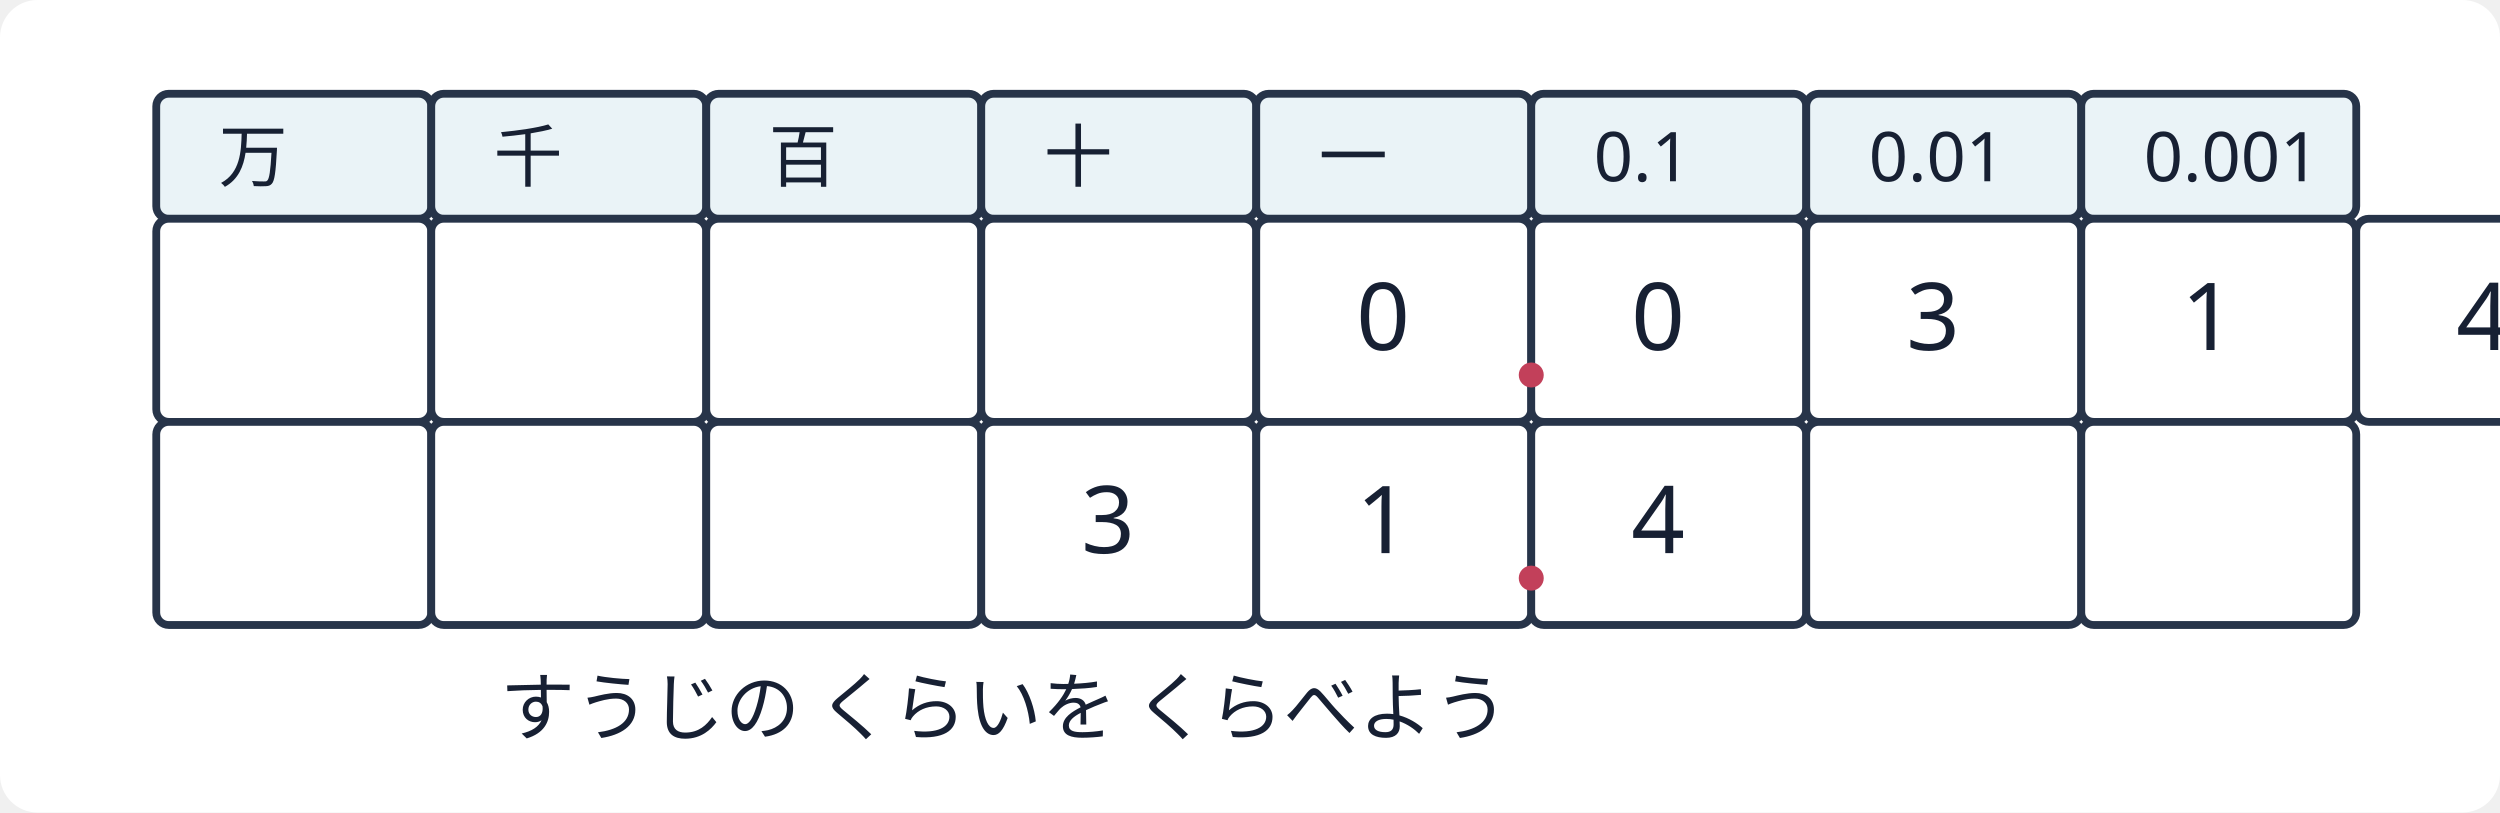
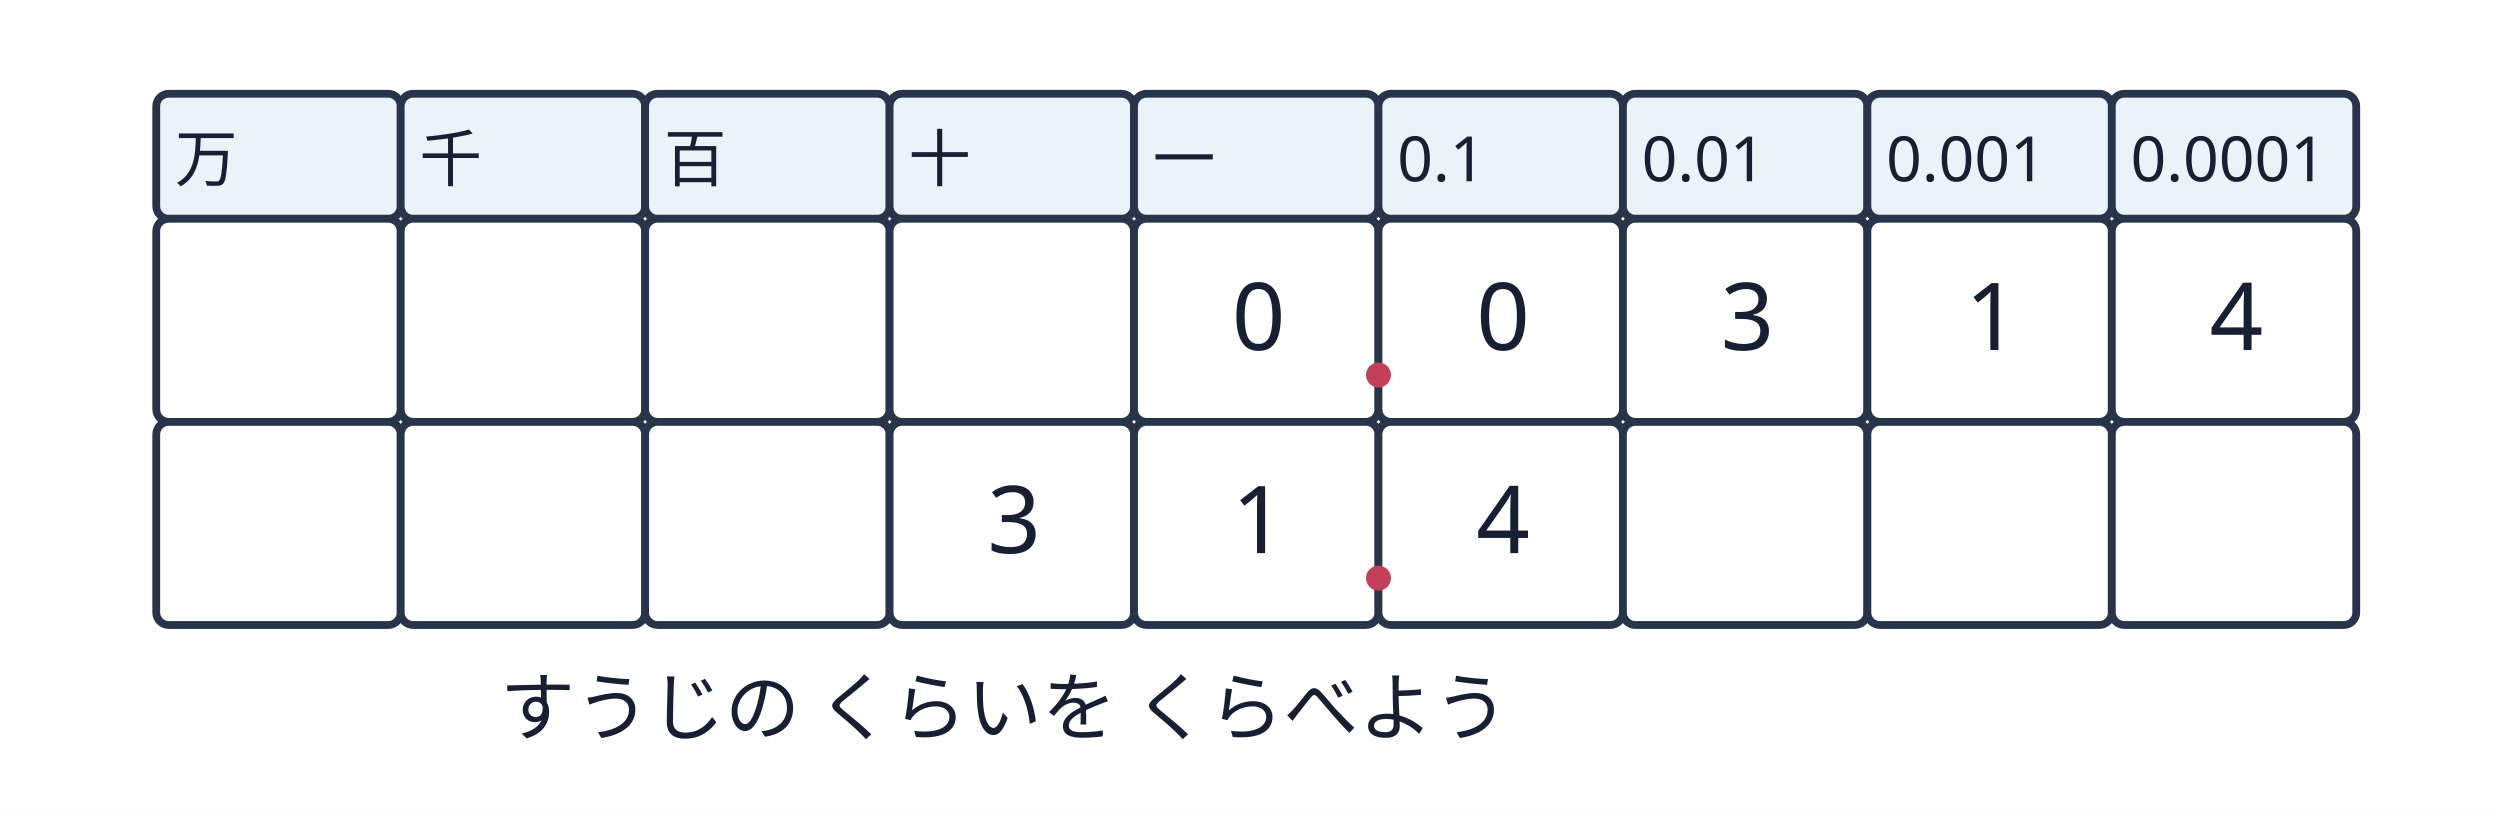
<svg xmlns="http://www.w3.org/2000/svg" width="800" height="260" viewBox="0 0 800 260" role="img" aria-label="0.0314と31.4を位ごとに並べた表。小数点の位置は固定。">
-   <defs />
-   <rect width="100%" height="100%" rx="12" fill="#fff" />
+   <rect width="800" height="260" fill="white" />
  <g fill="#172033" font-family="sans-serif">
-     <rect x="50" y="30" width="88" height="40" rx="4" fill="#eaf3f7" stroke="#273449" stroke-width="2.5" stroke-linejoin="round" />
-     <text x="70" y="58" font-size="22">万</text>
-     <rect x="138" y="30" width="88" height="40" rx="4" fill="#eaf3f7" stroke="#273449" stroke-width="2.5" stroke-linejoin="round" />
-     <text x="158" y="58" font-size="22">千</text>
-     <rect x="226" y="30" width="88" height="40" rx="4" fill="#eaf3f7" stroke="#273449" stroke-width="2.5" stroke-linejoin="round" />
-     <text x="246" y="58" font-size="22">百</text>
-     <rect x="314" y="30" width="88" height="40" rx="4" fill="#eaf3f7" stroke="#273449" stroke-width="2.5" stroke-linejoin="round" />
-     <text x="334" y="58" font-size="22">十</text>
-     <rect x="402" y="30" width="88" height="40" rx="4" fill="#eaf3f7" stroke="#273449" stroke-width="2.5" stroke-linejoin="round" />
-     <text x="422" y="58" font-size="22">一</text>
-     <rect x="490" y="30" width="88" height="40" rx="4" fill="#eaf3f7" stroke="#273449" stroke-width="2.5" stroke-linejoin="round" />
-     <text x="510" y="58" font-size="22">0.1</text>
-     <rect x="578" y="30" width="88" height="40" rx="4" fill="#eaf3f7" stroke="#273449" stroke-width="2.5" stroke-linejoin="round" />
-     <text x="598" y="58" font-size="22">0.01</text>
-     <rect x="666" y="30" width="88" height="40" rx="4" fill="#eaf3f7" stroke="#273449" stroke-width="2.5" stroke-linejoin="round" />
-     <text x="686" y="58" font-size="22">0.001</text>
-     <rect x="50" y="70" width="88" height="65" rx="4" fill="#fff" stroke="#273449" stroke-width="2.5" stroke-linejoin="round" />
-     <text x="82" y="112" font-size="30" />
-     <rect x="138" y="70" width="88" height="65" rx="4" fill="#fff" stroke="#273449" stroke-width="2.5" stroke-linejoin="round" />
-     <text x="170" y="112" font-size="30" />
-     <rect x="226" y="70" width="88" height="65" rx="4" fill="#fff" stroke="#273449" stroke-width="2.5" stroke-linejoin="round" />
-     <text x="258" y="112" font-size="30" />
-     <rect x="314" y="70" width="88" height="65" rx="4" fill="#fff" stroke="#273449" stroke-width="2.5" stroke-linejoin="round" />
-     <text x="346" y="112" font-size="30" />
-     <rect x="402" y="70" width="88" height="65" rx="4" fill="#fff" stroke="#273449" stroke-width="2.5" stroke-linejoin="round" />
-     <text x="434" y="112" font-size="30">0</text>
-     <rect x="490" y="70" width="88" height="65" rx="4" fill="#fff" stroke="#273449" stroke-width="2.5" stroke-linejoin="round" />
-     <text x="522" y="112" font-size="30">0</text>
-     <rect x="578" y="70" width="88" height="65" rx="4" fill="#fff" stroke="#273449" stroke-width="2.5" stroke-linejoin="round" />
-     <text x="610" y="112" font-size="30">3</text>
-     <rect x="666" y="70" width="88" height="65" rx="4" fill="#fff" stroke="#273449" stroke-width="2.5" stroke-linejoin="round" />
-     <text x="698" y="112" font-size="30">1</text>
-     <rect x="754" y="70" width="88" height="65" rx="4" fill="#fff" stroke="#273449" stroke-width="2.5" stroke-linejoin="round" />
-     <text x="786" y="112" font-size="30">4</text>
-     <circle cx="490" cy="120" r="4" fill="#c2405a" />
-     <rect x="50" y="135" width="88" height="65" rx="4" fill="#fff" stroke="#273449" stroke-width="2.5" stroke-linejoin="round" />
-     <text x="82" y="177" font-size="30" />
-     <rect x="138" y="135" width="88" height="65" rx="4" fill="#fff" stroke="#273449" stroke-width="2.5" stroke-linejoin="round" />
-     <text x="170" y="177" font-size="30" />
-     <rect x="226" y="135" width="88" height="65" rx="4" fill="#fff" stroke="#273449" stroke-width="2.5" stroke-linejoin="round" />
-     <text x="258" y="177" font-size="30" />
-     <rect x="314" y="135" width="88" height="65" rx="4" fill="#fff" stroke="#273449" stroke-width="2.5" stroke-linejoin="round" />
-     <text x="346" y="177" font-size="30">3</text>
-     <rect x="402" y="135" width="88" height="65" rx="4" fill="#fff" stroke="#273449" stroke-width="2.5" stroke-linejoin="round" />
-     <text x="434" y="177" font-size="30">1</text>
-     <rect x="490" y="135" width="88" height="65" rx="4" fill="#fff" stroke="#273449" stroke-width="2.5" stroke-linejoin="round" />
-     <text x="522" y="177" font-size="30">4</text>
-     <rect x="578" y="135" width="88" height="65" rx="4" fill="#fff" stroke="#273449" stroke-width="2.5" stroke-linejoin="round" />
-     <text x="610" y="177" font-size="30" />
-     <rect x="666" y="135" width="88" height="65" rx="4" fill="#fff" stroke="#273449" stroke-width="2.5" stroke-linejoin="round" />
-     <text x="698" y="177" font-size="30" />
-     <circle cx="490" cy="185" r="4" fill="#c2405a" />
+     <rect x="50" y="30" width="78.222" height="40" rx="4" fill="#eaf3f7" stroke="#273449" stroke-width="2.5" stroke-linejoin="round" />
+     <text x="56" y="58" font-size="20">万</text>
+     <rect x="128.222" y="30" width="78.222" height="40" rx="4" fill="#eaf3f7" stroke="#273449" stroke-width="2.5" stroke-linejoin="round" />
+     <text x="134.222" y="58" font-size="20">千</text>
+     <rect x="206.444" y="30" width="78.222" height="40" rx="4" fill="#eaf3f7" stroke="#273449" stroke-width="2.5" stroke-linejoin="round" />
+     <text x="212.444" y="58" font-size="20">百</text>
+     <rect x="284.667" y="30" width="78.222" height="40" rx="4" fill="#eaf3f7" stroke="#273449" stroke-width="2.5" stroke-linejoin="round" />
+     <text x="290.667" y="58" font-size="20">十</text>
+     <rect x="362.889" y="30" width="78.222" height="40" rx="4" fill="#eaf3f7" stroke="#273449" stroke-width="2.5" stroke-linejoin="round" />
+     <text x="368.889" y="58" font-size="20">一</text>
+     <rect x="441.111" y="30" width="78.222" height="40" rx="4" fill="#eaf3f7" stroke="#273449" stroke-width="2.5" stroke-linejoin="round" />
+     <text x="447.111" y="58" font-size="20">0.1</text>
+     <rect x="519.333" y="30" width="78.222" height="40" rx="4" fill="#eaf3f7" stroke="#273449" stroke-width="2.5" stroke-linejoin="round" />
+     <text x="525.333" y="58" font-size="20">0.01</text>
+     <rect x="597.556" y="30" width="78.222" height="40" rx="4" fill="#eaf3f7" stroke="#273449" stroke-width="2.5" stroke-linejoin="round" />
+     <text x="603.556" y="58" font-size="20">0.001</text>
+     <rect x="675.778" y="30" width="78.222" height="40" rx="4" fill="#eaf3f7" stroke="#273449" stroke-width="2.5" stroke-linejoin="round" />
+     <text x="681.778" y="58" font-size="20">0.0001</text>
+     <rect x="50" y="70" width="78.222" height="65" rx="4" fill="#fff" stroke="#273449" stroke-width="2.5" stroke-linejoin="round" />
+     <text x="81.289" y="112" font-size="30" />
+     <rect x="128.222" y="70" width="78.222" height="65" rx="4" fill="#fff" stroke="#273449" stroke-width="2.5" stroke-linejoin="round" />
+     <text x="159.511" y="112" font-size="30" />
+     <rect x="206.444" y="70" width="78.222" height="65" rx="4" fill="#fff" stroke="#273449" stroke-width="2.5" stroke-linejoin="round" />
+     <text x="237.733" y="112" font-size="30" />
+     <rect x="284.667" y="70" width="78.222" height="65" rx="4" fill="#fff" stroke="#273449" stroke-width="2.5" stroke-linejoin="round" />
+     <text x="315.956" y="112" font-size="30" />
+     <rect x="362.889" y="70" width="78.222" height="65" rx="4" fill="#fff" stroke="#273449" stroke-width="2.5" stroke-linejoin="round" />
+     <text x="394.178" y="112" font-size="30">0</text>
+     <rect x="441.111" y="70" width="78.222" height="65" rx="4" fill="#fff" stroke="#273449" stroke-width="2.5" stroke-linejoin="round" />
+     <text x="472.4" y="112" font-size="30">0</text>
+     <rect x="519.333" y="70" width="78.222" height="65" rx="4" fill="#fff" stroke="#273449" stroke-width="2.5" stroke-linejoin="round" />
+     <text x="550.622" y="112" font-size="30">3</text>
+     <rect x="597.556" y="70" width="78.222" height="65" rx="4" fill="#fff" stroke="#273449" stroke-width="2.5" stroke-linejoin="round" />
+     <text x="628.844" y="112" font-size="30">1</text>
+     <rect x="675.778" y="70" width="78.222" height="65" rx="4" fill="#fff" stroke="#273449" stroke-width="2.5" stroke-linejoin="round" />
+     <text x="707.067" y="112" font-size="30">4</text>
+     <circle cx="441.111" cy="120" r="4" fill="#c2405a" />
+     <rect x="50" y="135" width="78.222" height="65" rx="4" fill="#fff" stroke="#273449" stroke-width="2.5" stroke-linejoin="round" />
+     <text x="81.289" y="177" font-size="30" />
+     <rect x="128.222" y="135" width="78.222" height="65" rx="4" fill="#fff" stroke="#273449" stroke-width="2.5" stroke-linejoin="round" />
+     <text x="159.511" y="177" font-size="30" />
+     <rect x="206.444" y="135" width="78.222" height="65" rx="4" fill="#fff" stroke="#273449" stroke-width="2.5" stroke-linejoin="round" />
+     <text x="237.733" y="177" font-size="30" />
+     <rect x="284.667" y="135" width="78.222" height="65" rx="4" fill="#fff" stroke="#273449" stroke-width="2.5" stroke-linejoin="round" />
+     <text x="315.956" y="177" font-size="30">3</text>
+     <rect x="362.889" y="135" width="78.222" height="65" rx="4" fill="#fff" stroke="#273449" stroke-width="2.5" stroke-linejoin="round" />
+     <text x="394.178" y="177" font-size="30">1</text>
+     <rect x="441.111" y="135" width="78.222" height="65" rx="4" fill="#fff" stroke="#273449" stroke-width="2.5" stroke-linejoin="round" />
+     <text x="472.4" y="177" font-size="30">4</text>
+     <rect x="519.333" y="135" width="78.222" height="65" rx="4" fill="#fff" stroke="#273449" stroke-width="2.5" stroke-linejoin="round" />
+     <text x="550.622" y="177" font-size="30" />
+     <rect x="597.556" y="135" width="78.222" height="65" rx="4" fill="#fff" stroke="#273449" stroke-width="2.5" stroke-linejoin="round" />
+     <text x="628.844" y="177" font-size="30" />
+     <rect x="675.778" y="135" width="78.222" height="65" rx="4" fill="#fff" stroke="#273449" stroke-width="2.5" stroke-linejoin="round" />
+     <text x="707.067" y="177" font-size="30" />
+     <circle cx="441.111" cy="185" r="4" fill="#c2405a" />
    <text x="160" y="235" font-size="24">すうじの くらいを くらべよう</text>
  </g>
</svg>
